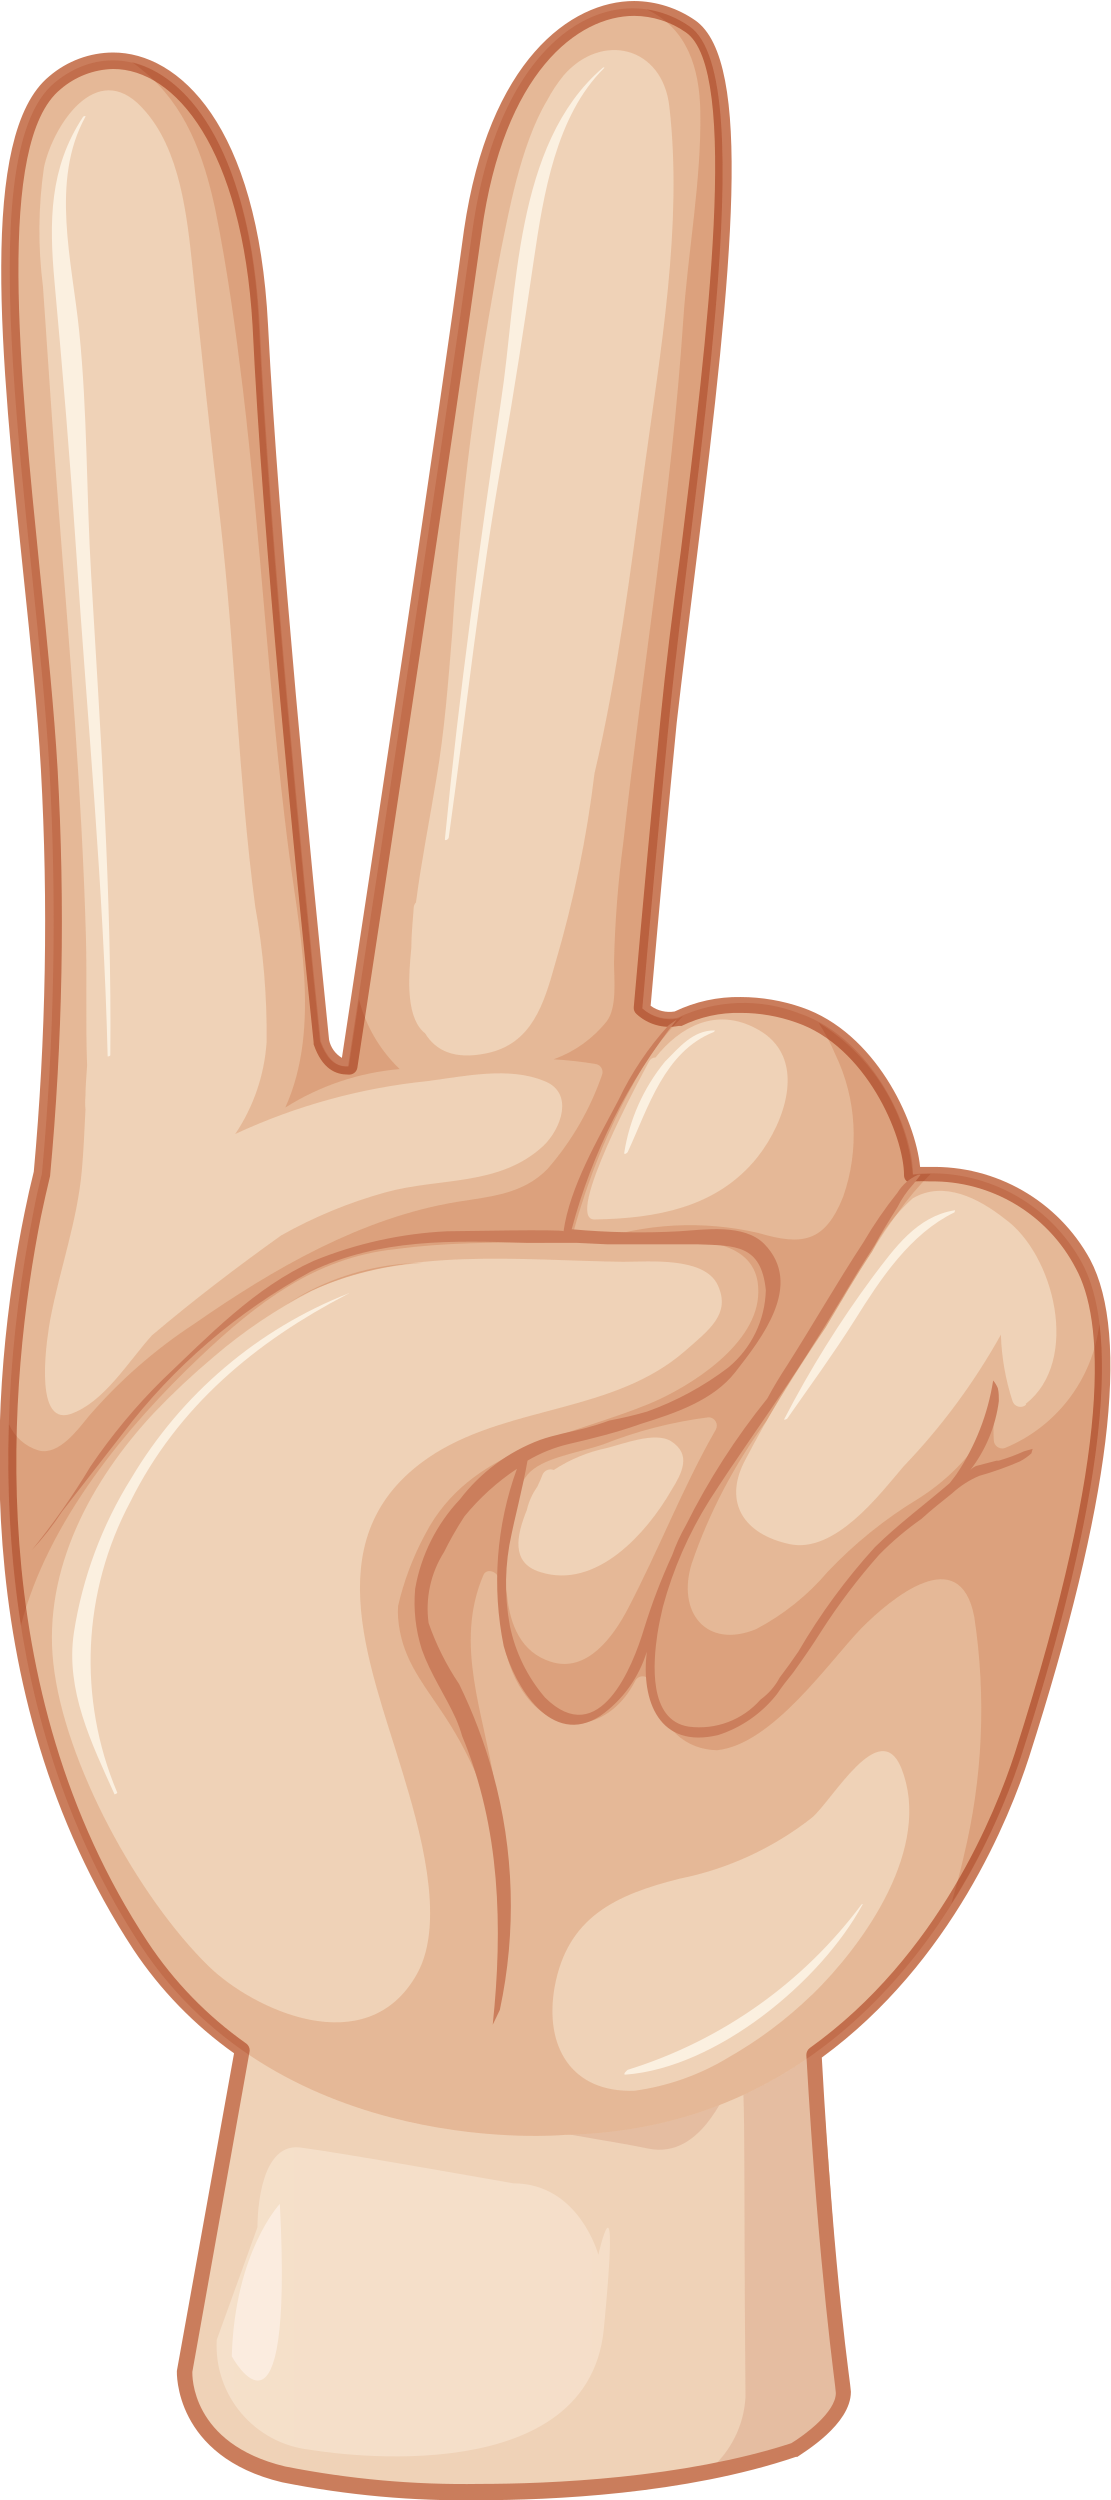
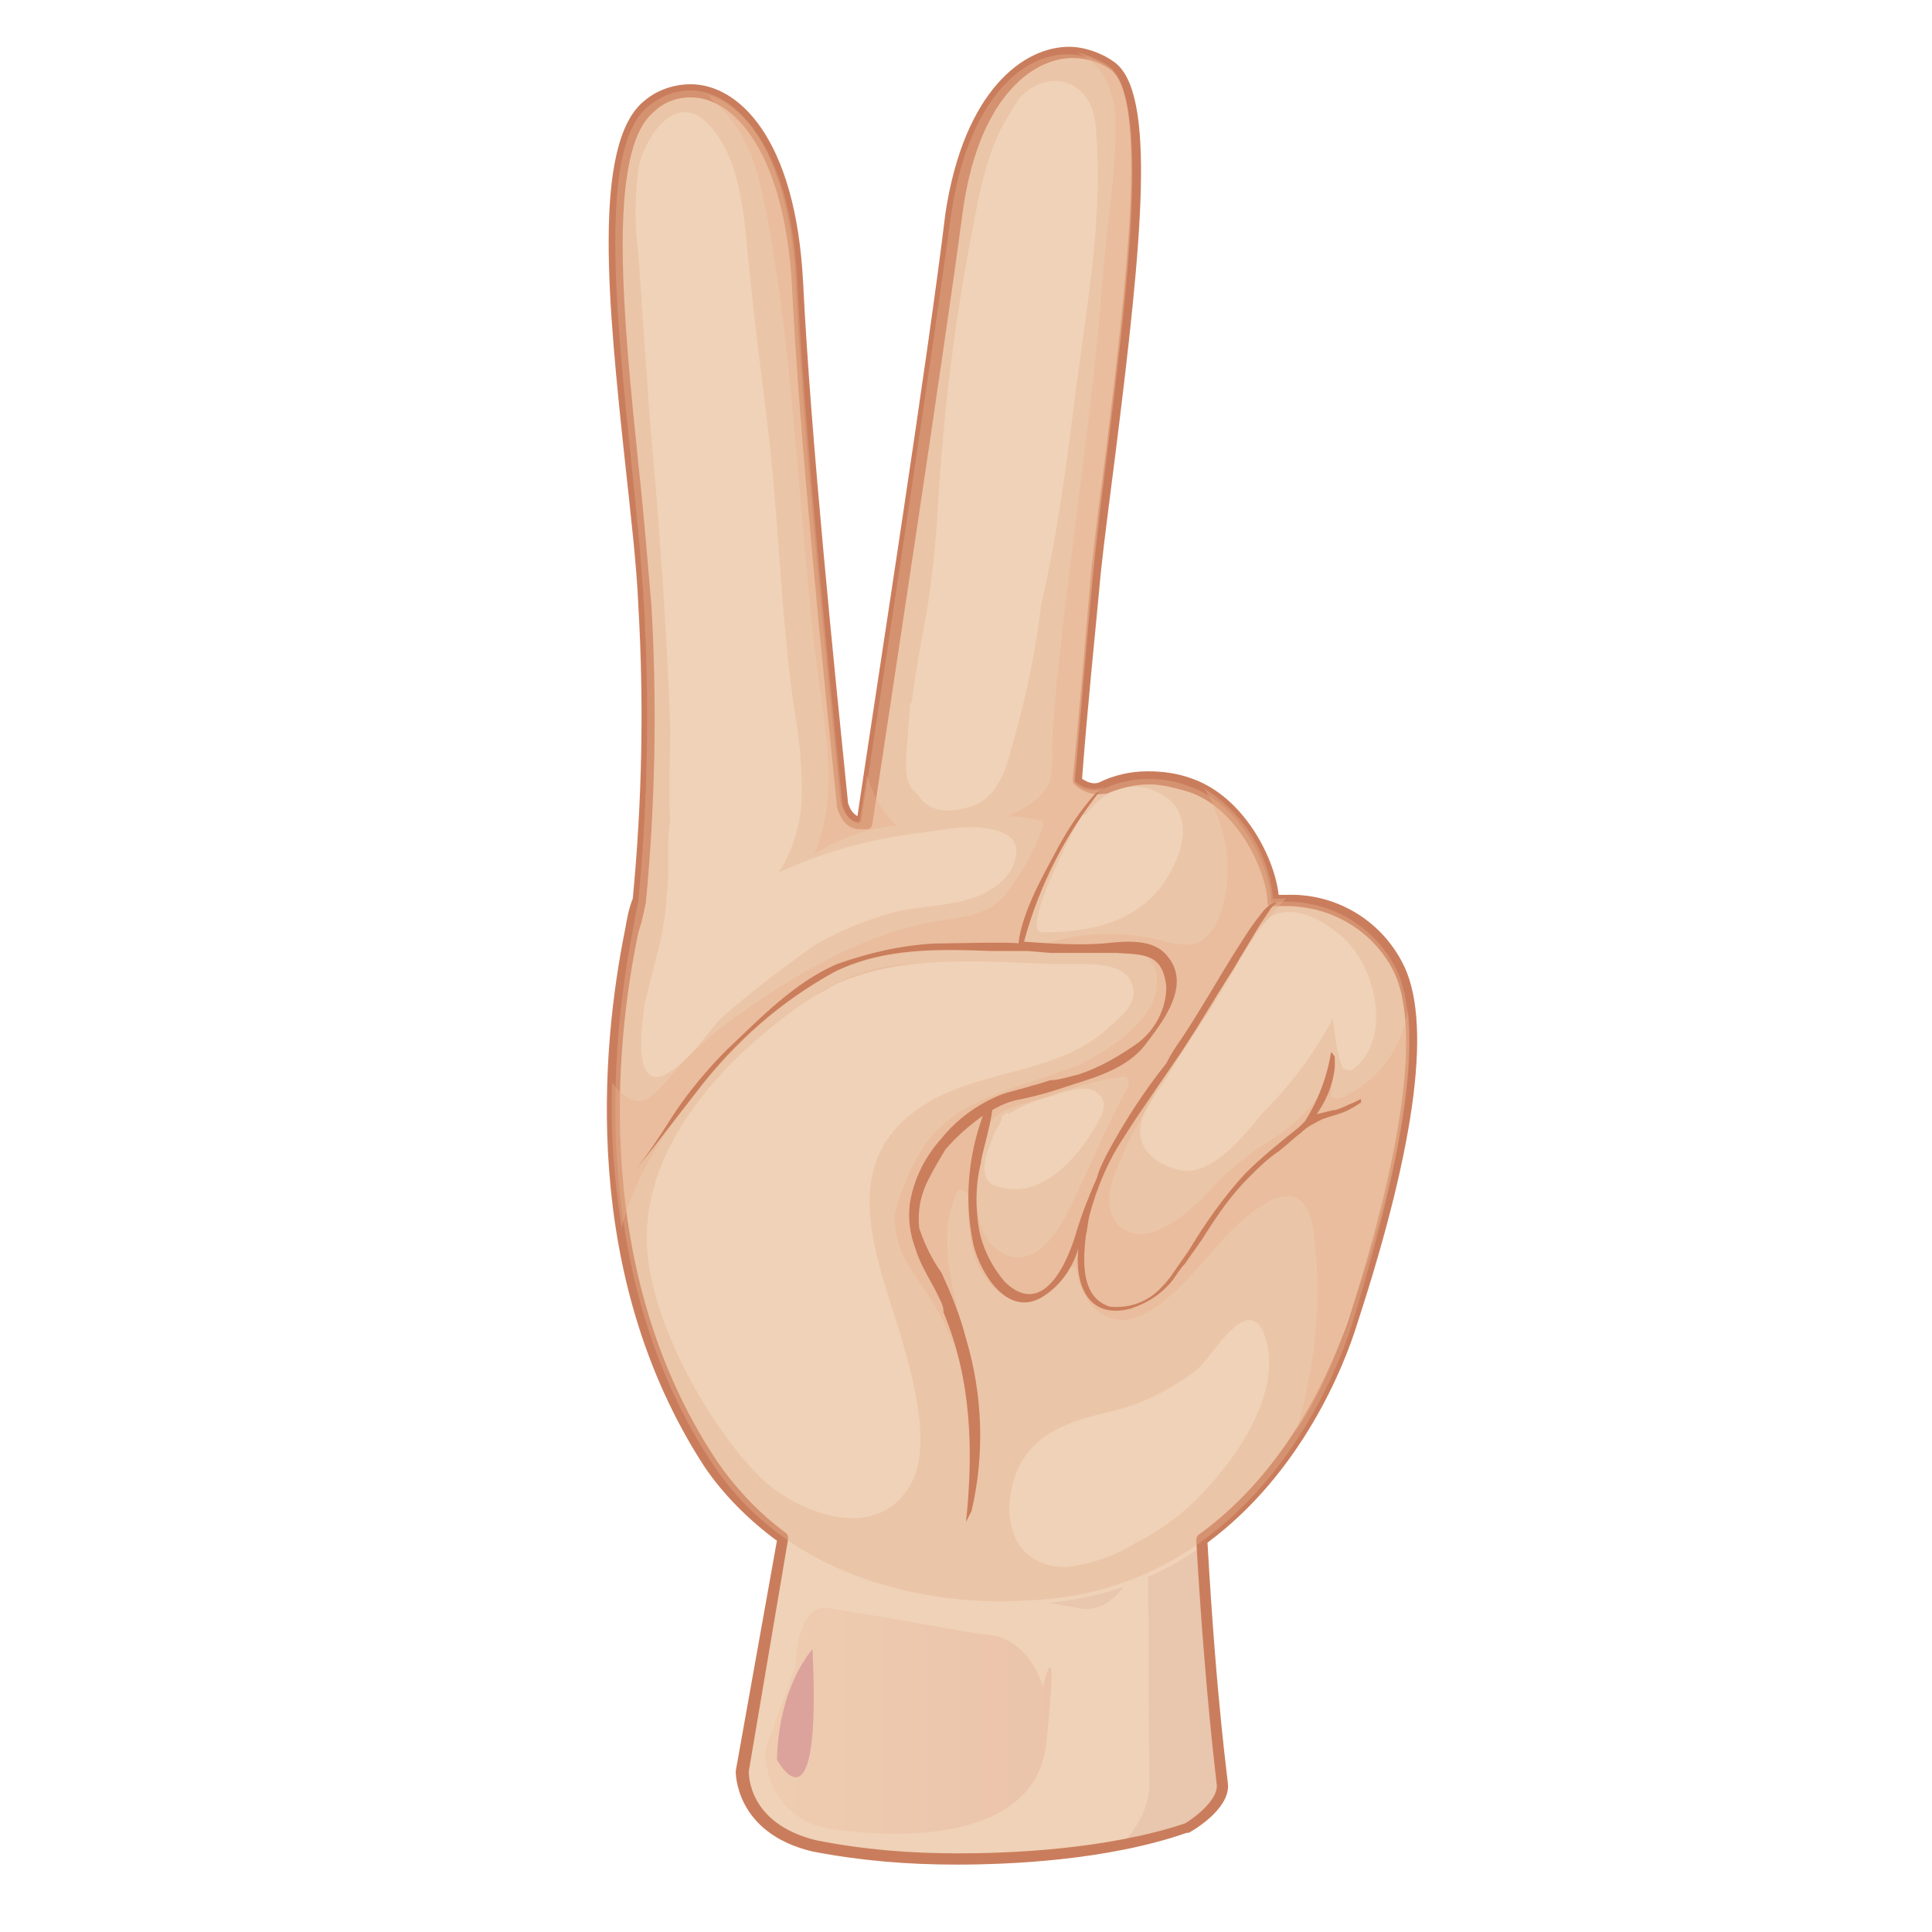
- <svg xmlns="http://www.w3.org/2000/svg" viewBox="0 0 54.56 122.84">
-   <defs>
-     <style>.cls-1{isolation:isolate;}.cls-2{fill:#e3c5af;}.cls-10,.cls-3{fill:#efd2b7;}.cls-4{fill:#dbab9b;opacity:0.3;}.cls-4,.cls-8{mix-blend-mode:multiply;}.cls-5,.cls-8{opacity:0.4;}.cls-10,.cls-5,.cls-6{mix-blend-mode:screen;}.cls-5{fill:url(#linear-gradient);}.cls-6{fill:#d49195;opacity:0.7;}.cls-7{fill:#ca7d5c;}.cls-8{fill:#e6b18e;}.cls-9{fill:#cb7e5c;}.cls-10{opacity:0.8;}</style>
-     <linearGradient id="linear-gradient" x1="22.08" y1="131.05" x2="41.42" y2="131.05" gradientUnits="userSpaceOnUse">
-       <stop offset="0" stop-color="#efc4a4" />
-       <stop offset="1" stop-color="#e6ad99" />
-     </linearGradient>
-   </defs>
-   <g class="cls-1">
-     <g id="Capa_1" data-name="Capa 1">
-       <path class="cls-2" d="M23.52,115.45l-3,19s-.21,3.85,4.85,5.06,17.21,1.42,25.1-1.21c0,0,2.43-1.42,2.43-2.84,0,0-1.22-20.64-1.82-20.44S23.52,115.45,23.52,115.45Z" transform="translate(-11.44 -17.95)" />
-       <path class="cls-3" d="M23.52,115.45l-3,19s-.21,3.85,4.85,5.06,17.21,1.42,25.1-1.21c0,0,2.43-1.42,2.43-2.84,0,0-1.22-20.64-1.82-20.44S23.52,115.45,23.52,115.45Z" transform="translate(-11.44 -17.95)" />
-       <path class="cls-4" d="M51.05,115c-.43.14-13.79.28-21.74.36a10,10,0,0,0,4.61,5.71c2.92,1.6,6.17,1.79,9.35,2.45,5.57,1.16,4.56-15.13,4.8,12.21a5.05,5.05,0,0,1-1.81,3.61,34.46,34.46,0,0,0,4.18-1.06s2.43-1.42,2.43-2.84C52.87,135.48,51.65,114.84,51.05,115Z" transform="translate(-11.44 -17.95)" />
-       <path class="cls-5" d="M36.66,125.23c3.24,0,4.18,3.51,4.18,3.51s1.08-4.73.27,3.64-14.43,5.94-14.43,5.94a5.14,5.14,0,0,1-4.59-5.4l2-5.53s-.06-4.19,2.1-3.92C28.22,123.73,36.66,125.23,36.66,125.23Z" transform="translate(-11.44 -17.95)" />
-       <path class="cls-6" d="M25.19,126.24s-2.22,2.36-2.36,7.49C22.83,133.73,25.87,139.33,25.19,126.24Z" transform="translate(-11.44 -17.95)" />
-       <path class="cls-3" d="M45.37,19.24c-3.66-2.51-9.29.2-10.66,10.06C33,41.6,27.82,75.44,27.82,75.44l14.5.5s.87-11,2-22.56S49,21.75,45.37,19.24Z" transform="translate(-11.44 -17.95)" />
-       <path class="cls-3" d="M64.6,80a8.42,8.42,0,0,0-8.3-4.35c0-2.23-2-6.68-5.57-7.9a7.57,7.57,0,0,0-6,.21c-3.5.57-3-6.18-6.88-6.89-2.41-.44-5.59,3.16-7.63,5.91q0,.7-.12,1.41c-.12.93-.61,1.89-1.62,2-.63,0-1-.48-1.29-1.23-.79-7.56-2.49-24.52-3-35.19C23.58,22,17.78,19,14.14,22c-4.46,3.64-.94,22.14-.27,33.73a134.14,134.14,0,0,1-.37,19.89c-.16.62-.31,1.28-.44,2-2.33,11.74-1.69,25.3,5.29,35.92s20.85,9.31,20.85,9.31c14.47-.3,20.61-13,22.43-18.65S67.43,85.19,64.6,80Z" transform="translate(-11.44 -17.95)" />
-       <path class="cls-7" d="M35,140.8h0a45.63,45.63,0,0,1-9.7-.88c-5.33-1.27-5.17-5.43-5.17-5.47l2.81-15.61A19.51,19.51,0,0,1,18,113.75c-8.38-12.76-7-28.17-5.35-36.23.14-.7.29-1.36.45-2a135.06,135.06,0,0,0,.35-19.76c-.16-2.88-.5-6.13-.86-9.58-1.1-10.63-2.23-21.62,1.28-24.49A4.85,4.85,0,0,1,17,20.53c3.2,0,7.11,3.51,7.61,13.4.53,10.33,2.12,26.42,3,35.12a1.35,1.35,0,0,0,.63.88c1.43-9.4,4.75-31.32,6-40.69C35.46,20.91,39.5,18,42.6,18a5.33,5.33,0,0,1,3,.95c2.86,2,1.84,12.13.09,26.28-.37,3-.72,5.79-1,8.24-.41,4.19-.84,8.87-1.28,13.9a1.57,1.57,0,0,0,1.18.28,7.21,7.21,0,0,1,3.25-.71,9.26,9.26,0,0,1,3,.51c3.59,1.23,5.58,5.5,5.81,7.84h.45A8.74,8.74,0,0,1,65,79.83C67,83.59,66,91.82,62,104.3c-.93,2.89-3.78,10.07-10.18,14.75.62,11.16,1.43,16.11,1.43,16.42,0,1.62-2.36,3-2.63,3.2l-.07,0C45.1,140.52,38.44,140.8,35,140.8ZM17,21.34a4.1,4.1,0,0,0-2.59,1c-3.17,2.6-2,13.86-1,23.78.36,3.46.69,6.73.86,9.62a134.23,134.23,0,0,1-.37,20c-.16.67-.31,1.32-.45,2-1.57,7.93-3,23.11,5.24,35.62a18.79,18.79,0,0,0,4.85,5,.42.42,0,0,1,.17.36L20.89,134.5c0,.13-.1,3.52,4.55,4.64A45.27,45.27,0,0,0,35,140c3.43,0,10-.27,15.32-2,.64-.39,2.19-1.52,2.19-2.47,0-.3-.82-5.65-1.45-16.6a.43.43,0,0,1,.17-.35c6.34-4.54,9.15-11.63,10.07-14.47,4.9-15.28,4.34-21.39,3-23.84A7.93,7.93,0,0,0,57.13,76a6.24,6.24,0,0,0-.77,0A.41.41,0,0,1,56,76a.39.39,0,0,1-.14-.3c0-1.94-1.87-6.34-5.3-7.51a8.15,8.15,0,0,0-2.72-.47,6.26,6.26,0,0,0-2.91.64l-.14,0a2.38,2.38,0,0,1-2.07-.58.4.4,0,0,1-.14-.34c.45-5.12.89-9.88,1.31-14.13.24-2.45.59-5.28,1-8.26,1.3-10.55,2.92-23.67.25-25.51a4.48,4.48,0,0,0-2.54-.81c-2.78,0-6.41,2.78-7.49,10.59C33.79,38.85,30.4,61.23,29,70.41a.4.4,0,0,1-.36.34l-.11,0h0c-.58,0-1.26-.26-1.68-1.49a.29.29,0,0,1,0-.09c-.91-8.71-2.51-24.85-3-35.22C23.34,25.24,20.05,21.34,17,21.34Z" transform="translate(-11.44 -17.95)" />
-       <path class="cls-8" d="M64.6,80a8.42,8.42,0,0,0-8.3-4.35c0-2.23-2-6.68-5.57-7.9a7.57,7.57,0,0,0-6,.21A2,2,0,0,1,43,67.5c.35-4,.8-9,1.31-14.12,1.14-11.54,4.69-31.63,1-34.14s-9.29.2-10.66,10.06c-1.3,9.34-4.6,31.13-6.11,41.05l-.09,0c-.63,0-1-.48-1.29-1.23-.79-7.56-2.49-24.52-3-35.19C23.58,22,17.78,19,14.14,22c-4.46,3.64-.94,22.14-.27,33.73a134.14,134.14,0,0,1-.37,19.89c-.16.62-.31,1.28-.44,2-2.33,11.74-1.69,25.3,5.29,35.92s20.85,9.31,20.85,9.31c14.47-.3,20.61-13,22.43-18.65S67.43,85.19,64.6,80ZM43.33,70.11a.35.35,0,0,1,.32-.2c1.2-1.52,3-2.5,5-1.39,2.48,1.34,1.43,4.49,0,6.3-2,2.49-5,3-8,3.05C39.11,77.88,43,70.73,43.33,70.11ZM31.65,64.54c0-.7.08-1.37.12-2a.41.41,0,0,1,.11-.25c.26-2,.66-4,1-6.06.41-2.39.58-4.76.78-7.17a145.09,145.09,0,0,1,2.42-18.94c.3-1.39.9-5,2.24-7.23a7.4,7.4,0,0,1,.82-1.24C41,19.51,44,20.21,44.33,23.2,45,29,43.88,35.28,43.09,41.07c-.68,5-1.29,10-2.44,14.89a56.87,56.87,0,0,1-1.92,9.3c-.56,2-1.14,4-3.41,4.45-1.56.32-2.48-.14-3-1a.48.48,0,0,1-.11-.09C31.35,67.77,31.53,65.76,31.65,64.54ZM13.91,82.78c.46-2.44,1.33-4.83,1.55-7.31.09-1,.13-2,.18-3a3.63,3.63,0,0,1,0-.67c0-.5.05-1,.08-1.49-.08-2.12,0-4.28-.06-6.41-.2-7-.79-13.87-1.33-20.82-.29-3.69-.52-7.38-.78-11.07a21.47,21.47,0,0,1,.05-5.83c.42-2,2.56-5.38,4.82-2.94,1.9,2,2.22,5.4,2.5,8.06.43,4.07.86,8.12,1.34,12.19.73,6.32.89,12.7,1.72,19a35.07,35.07,0,0,1,.56,6.67A9.22,9.22,0,0,1,23,73.67a29.52,29.52,0,0,1,9.46-2.6c1.82-.24,4-.72,5.73,0,1.48.58.82,2.36-.06,3.19-2.16,2-5.1,1.54-7.76,2.28a23,23,0,0,0-5.11,2.11c-2.18,1.56-4.31,3.18-6.36,4.92-1.18,1.31-2.36,3.3-4,3.86C13,88.06,13.8,83.38,13.91,82.78ZM31.21,105c.79,2.62,2.19,7.31.72,9.94-2.46,4.4-8.06,1.75-10.24-.38-3.44-3.36-7.1-10-7.63-14.89-.51-4.62,1.87-9,4.94-12.29a36.49,36.49,0,0,1,2.94-2.76,24.62,24.62,0,0,1,4.8-3.23c4.5-2.2,10.39-1.5,15.32-1.44,1.26,0,4-.26,4.65,1.15s-.42,2.19-1.62,3.24c-3.45,3-8.44,2.66-12.24,5C26.78,93.15,29.58,99.6,31.21,105Zm6.12-12.87A3.29,3.29,0,0,1,37.84,91c.1-.21.19-.4.25-.57a.43.43,0,0,1,.56-.25,7.52,7.52,0,0,1,2.61-1.08c.77-.19,2.39-.83,3.16-.33,1,.65.55,1.54,0,2.42-1.19,2.07-3.68,4.9-6.45,4C36.53,94.74,36.82,93.39,37.33,92.14Zm14,23.84a20.4,20.4,0,0,1-4.14,3.1,12,12,0,0,1-4.57,1.61c-3.1.11-4.44-2.17-3.93-5.08.62-3.45,3-4.55,6.15-5.34a15.43,15.43,0,0,0,6.5-3c1-.85,3.32-5,4.38-2.45C57.29,108.71,53.9,113.48,51.31,116Zm10.53-29a.41.41,0,0,1-.67-.18,11.69,11.69,0,0,1-.57-3.26A31.48,31.48,0,0,1,55.84,90c-1.2,1.41-3.38,4.3-5.61,3.82S47,91.8,48,89.8a59.41,59.41,0,0,1,4-6.61c.75-1.26,1.48-2.52,2.29-3.74a8.58,8.58,0,0,1,2-2.62c1.52-.89,3.24,0,4.51,1C63.24,79.57,64.55,84.82,61.84,86.93Z" transform="translate(-11.44 -17.95)" />
-       <path class="cls-8" d="M25.56,82c.39-.22.78-.44,1.18-.63A16,16,0,0,1,32.27,80a12.54,12.54,0,0,0-5.55,1.34C26.33,81.53,25.94,81.78,25.56,82Z" transform="translate(-11.44 -17.95)" />
-       <path class="cls-8" d="M18.44,21.4c2.13,1.71,3,4.19,3.57,6.8.59,2.92,1,5.87,1.36,8.84.88,7.41,1.27,14.88,2.2,22.28.52,4.19,1.69,9.05-.11,13.05a12.53,12.53,0,0,1,5.62-1.89,7.2,7.2,0,0,1-2-3.42c-.18,1.2-.35,2.3-.5,3.29l-.09,0c-.63,0-1-.48-1.29-1.23-.79-7.56-2.49-24.52-3-35.19C23.77,25.7,20.87,21.73,17.92,21A5.41,5.41,0,0,1,18.44,21.4Z" transform="translate(-11.44 -17.95)" />
-       <path class="cls-8" d="M42.59,71.15A13.1,13.1,0,0,1,45,67.88l-.22.11A2,2,0,0,1,43,67.5c.35-4,.8-9,1.31-14.12,1.14-11.54,4.69-31.63,1-34.14a4.93,4.93,0,0,0-2.1-.83c2,.93,2.6,2.89,2.64,5,.06,3.44-.61,6.88-.84,10.3-.57,8.58-2,17.07-2.94,25.61a53.61,53.61,0,0,0-.46,5.93c0,.78.16,2.16-.34,2.86A5.86,5.86,0,0,1,38.64,70a19.2,19.2,0,0,1,2.11.24.4.4,0,0,1,.28.5,14,14,0,0,1-2.69,4.65c-1.2,1.23-2.78,1.35-4.41,1.61-4.72.77-9.07,3.3-12.95,6a24.76,24.76,0,0,0-5.19,4.55c-.5.61-1.46,1.94-2.45,1.67a2.3,2.3,0,0,1-1.46-1.29,53.64,53.64,0,0,0,.59,9.88c1.32-5.11,5.2-9.78,8.79-13.18,2.8-2.65,5.65-4.88,9.59-5.3C33.28,79,35.72,79,38.17,79c.47-.22,1-.42,1.47-.6A32.69,32.69,0,0,1,42.59,71.15Z" transform="translate(-11.44 -17.95)" />
-       <path class="cls-8" d="M65.46,83a7.58,7.58,0,0,1-4.67,6.11.42.42,0,0,1-.52-.39,10.65,10.65,0,0,1,0-1.13,10.48,10.48,0,0,1-3.71,4,21.39,21.39,0,0,0-4.44,3.58A11.88,11.88,0,0,1,48.59,98c-2.44,1-3.91-.83-3.16-3.23a26,26,0,0,1,3.67-7C50,86.23,51,84.7,52,83.19c.75-1.26,1.48-2.52,2.29-3.74a21,21,0,0,1,1.27-1.91,14.14,14.14,0,0,1,1.61-1.91,6.68,6.68,0,0,0-.88.05,9.83,9.83,0,0,0-4.63-7.48,10.22,10.22,0,0,1,.82,1.55,9.14,9.14,0,0,1,.39,7c-.89,2.24-2,2.42-4.14,1.79A14.82,14.82,0,0,0,40.4,79c.87,0,1.73,0,2.58-.08,2-.1,5.76-.36,5.72,2.5,0,2.57-3.36,4.68-5.37,5.51-4,1.65-8.8,2.16-11,6.41A14.15,14.15,0,0,0,31,96.86a3.74,3.74,0,0,0,0,.58c.15,1.88,1.06,3,2.08,4.52A18.88,18.88,0,0,1,36,108.79c.07.34.12.68.18,1a41.38,41.38,0,0,0-.44-4.21c-.52-3.43-2-6.84-.55-10.23.16-.39.75-.16.75.21,0,1.79.15,4,1.19,5.5,1.6,2.4,4.31,1.91,5.54-.55a.41.41,0,0,1,.74.1c.5,2.38,1.77,3.3,3.26,3.34,2.72-.28,5.49-4.33,7.1-6,1.46-1.47,4.83-4.27,5.54-.56a30.43,30.43,0,0,1-.53,11.83c-.17.76-.38,1.52-.6,2.28a32.78,32.78,0,0,0,3.47-7.38C63.17,99.4,66.23,89.19,65.46,83ZM42.29,97c-.7,1.34-2,3.18-3.79,2.6-1.44-.46-2-1.77-2.15-3.29a6.92,6.92,0,0,1,0-2.36c.17-1.06.3-2.68,1-3.53s2.51-1.08,3.71-1.49a21.28,21.28,0,0,1,5.2-1.34.41.41,0,0,1,.35.61C45,91,43.82,94.08,42.29,97Z" transform="translate(-11.44 -17.95)" />
-       <path class="cls-9" d="M61.76,89.26a9.24,9.24,0,0,1-1.24.46s-.07,0-.11,0l0,0-1,.26a.82.82,0,0,0-.3.21l0,0a7,7,0,0,0,1.41-3.4c0-.21,0-.42-.05-.63a1.48,1.48,0,0,0-.23-.38,11.43,11.43,0,0,1-1.81,4.62l-.32.42c-1.22,1.05-2.51,2-3.68,3.15a30.2,30.2,0,0,0-3.76,5.13c-.28.41-.59.85-.92,1.28a3.16,3.16,0,0,1-.94,1.08,4,4,0,0,1-3.53,1.33c-2-.31-1.74-3.19-1.54-4.54.07-.46.17-.9.27-1.34a19.24,19.24,0,0,1,2.29-5.24c1.28-2,2.62-3.86,3.91-5.8s2.29-3.62,3.4-5.46c.25-.41.53-.84.81-1.28.35-.63.72-1.24,1.11-1.85a5,5,0,0,1,.8-1.16l.34-.44a.15.15,0,0,0-.13,0,2.2,2.2,0,0,0-1,.87A20.63,20.63,0,0,0,53.86,79s0,0,0,0C52.55,81,51.41,83,50.14,85c-.36.55-.7,1.11-1,1.67a34.32,34.32,0,0,0-4,6.23s0,0,0,0h0a9.14,9.14,0,0,0-.67,1.46A29.35,29.35,0,0,0,43.08,98c-.54,1.8-2.19,6-4.86,3.36a7.84,7.84,0,0,1-1.73-3.54,11.24,11.24,0,0,1,.09-4.51c.06-.36.57-2.36.78-3.59a7.25,7.25,0,0,1,2-.81c1.21-.28,2.41-.58,3.58-1,1.64-.51,3.54-1.14,4.63-2.54,1.29-1.66,3.38-4.29,1.42-6.3-1-1-2.91-.7-4.17-.62a36,36,0,0,1-5.29-.1h0a28.46,28.46,0,0,1,5.17-10.31l-.4.28A15,15,0,0,0,41.83,72c-1,1.91-2.39,4.26-2.7,6.45,0-.11-5.23,0-5.72,0a19.85,19.85,0,0,0-6.55,1.45c-2.88,1.29-5.19,3.71-7.44,5.85A28.25,28.25,0,0,0,15.89,90,35.55,35.55,0,0,1,13,94.12s0,0,0,0a13.87,13.87,0,0,0,1.49-1.9l3-3.86a29,29,0,0,1,9.22-7.93c3.36-1.63,7-1.53,10.64-1.41.81,0,1.63,0,2.44,0l1.46.07c.75,0,1.49,0,2.23,0,0,0,0,0,0,0,.74,0,1.48,0,2.21,0,1.88.07,3.15,0,3.38,2.25a5.1,5.1,0,0,1-1.84,3.8,14.84,14.84,0,0,1-4,2.17c-.61.18-1.23.32-1.85.44-.4.15-.81.27-1.21.38-.73.19-1.48.32-2.19.57a8.87,8.87,0,0,0-3.94,2.92,8.54,8.54,0,0,0-2.2,4.39,7.58,7.58,0,0,0,.33,3c.43,1.21,1.15,2.24,1.67,3.39a6.8,6.8,0,0,1,.31.86c1.88,4.5,2,9.41,1.5,14.18.12-.24.24-.49.35-.73a24.48,24.48,0,0,0-.34-11.63A25.53,25.53,0,0,0,34,100.7a13.09,13.09,0,0,1-1.5-3,5.19,5.19,0,0,1,.76-3.49c.24-.49.58-1.11,1-1.75a11.69,11.69,0,0,1,2.58-2.34,16.08,16.08,0,0,0-.65,8.71c.54,2,2.36,5,4.75,3.43a6,6,0,0,0,2.28-3.15c-.29,2.41.61,4.8,3.52,4.09a6,6,0,0,0,2.87-2c.25-.37.52-.72.8-1.06.51-.71,1-1.42,1.36-2a30.44,30.44,0,0,1,2.88-3.81,15,15,0,0,1,2.07-1.75c.48-.44,1-.85,1.5-1.25a4.67,4.67,0,0,1,1.33-.86,15.72,15.72,0,0,0,2-.71,2.64,2.64,0,0,0,.57-.4l.06-.22Z" transform="translate(-11.44 -17.95)" />
-       <path class="cls-10" d="M15.92,46.22c-.24-4-.18-8-.59-12-.34-3.4-1.43-7.39.31-10.54,0-.07-.09,0-.11,0-1.67,2.52-1.68,5.16-1.41,8.14.4,4.39.77,8.77,1.06,13.17.55,8.3,1.35,16.55,1.55,24.87,0,0,.13,0,.13-.07C16.94,62,16.38,54.07,15.92,46.22Z" transform="translate(-11.44 -17.95)" />
-       <path class="cls-10" d="M41.06,21.28c-4.38,3.75-4.2,11.16-5,16.36C35,44.81,34,52,33.3,59.19c0,.1.18,0,.19-.09.87-6.26,1.54-12.57,2.66-18.8.57-3.19,1.05-6.38,1.52-9.58s1.09-7.08,3.44-9.41C41.17,21.26,41.11,21.24,41.06,21.28Z" transform="translate(-11.44 -17.95)" />
-       <path class="cls-10" d="M28.57,81.5A21.6,21.6,0,0,0,17.9,90.57a20.12,20.12,0,0,0-2.83,7.61c-.42,2.83.88,5.45,2,7.94,0,0,.15-.05.13-.09a16.64,16.64,0,0,1,.65-14.3c2.32-4.67,6.16-7.86,10.68-10.2C28.58,81.52,28.6,81.48,28.57,81.5Z" transform="translate(-11.44 -17.95)" />
-       <path class="cls-10" d="M46.54,68.58c-1.06,0-1.72.83-2.43,1.54a9.37,9.37,0,0,0-2,4.49c0,.09.16,0,.18-.07,1-2.15,1.79-4.92,4.22-5.88C46.52,68.66,46.6,68.58,46.54,68.58Z" transform="translate(-11.44 -17.95)" />
-       <path class="cls-10" d="M58.34,77.42c-1.85.3-2.94,1.85-4,3.25a51.49,51.49,0,0,0-4.36,7c-.05.09.11,0,.13,0,1.14-1.63,2.29-3.21,3.35-4.89,1.25-2,2.71-4.21,4.88-5.26C58.33,77.49,58.41,77.41,58.34,77.42Z" transform="translate(-11.44 -17.95)" />
-       <path class="cls-10" d="M53.77,111.53a22.71,22.71,0,0,1-11.45,8.11c-.06,0-.31.26-.15.25,4.47-.33,9.59-4.55,11.66-8.37C53.86,111.48,53.78,111.52,53.77,111.53Z" transform="translate(-11.44 -17.95)" />
+ <svg xmlns="http://www.w3.org/2000/svg" version="1.1" id="Capa_1" x="0px" y="0px" viewBox="0 0 103.2 103.2" style="enable-background:new 0 0 103.2 103.2;" xml:space="preserve">
+   <style type="text/css">
+ 	.st0{fill:#E3C5AF;}
+ 	.st1{fill:#EFD2B7;}
+ 	.st2{opacity:0.3;fill:#DBAB9B;enable-background:new    ;}
+ 	.st3{opacity:0.4;fill:url(#SVGID_1_);enable-background:new    ;}
+ 	.st4{opacity:0.7;fill:#D49195;enable-background:new    ;}
+ 	.st5{fill:#CA7D5C;}
+ 	.st6{opacity:0.4;fill:#E6B18E;enable-background:new    ;}
+ 	.st7{fill:#CB7E5C;}
+ 	.st8{opacity:0.8;fill:#EFD2B7;enable-background:new    ;}
+ </style>
+   <g>
+     <g>
+       <path class="st0" d="M42,79.6l-2.4,15c0,0-0.2,3,3.8,4c4,1,13.6,1.1,19.8-1c0,0,1.9-1.1,1.9-2.2c0,0-1-16.3-1.4-16.2    S42,79.6,42,79.6z" />
+       <path class="st1" d="M42,79.6l-2.4,15c0,0-0.2,3,3.8,4c4,1,13.6,1.1,19.8-1c0,0,1.9-1.1,1.9-2.2c0,0-1-16.3-1.4-16.2    S42,79.6,42,79.6z" />
+       <path class="st2" d="M63.8,79.2c-0.3,0.1-10.9,0.2-17.2,0.3c0.6,1.9,1.9,3.5,3.6,4.5c2.3,1.3,4.9,1.4,7.4,1.9    c4.4,0.9,3.6-12,3.8,9.6c-0.1,1.1-0.6,2.1-1.4,2.9c1.1-0.2,2.2-0.5,3.3-0.8c0,0,1.9-1.1,1.9-2.2C65.2,95.4,64.3,79.1,63.8,79.2z" />
+       <linearGradient id="SVGID_1_" gradientUnits="userSpaceOnUse" x1="52.337" y1="-28.192" x2="67.612" y2="-28.192" gradientTransform="matrix(1 0 0 -1 -11.44 63.7114)">
+         <stop offset="0" style="stop-color:#EFC4A4" />
+         <stop offset="1" style="stop-color:#E6AD99" />
+       </linearGradient>
+       <path class="st3" d="M52.4,87.3c2.6,0,3.3,2.8,3.3,2.8s0.9-3.7,0.2,2.9c-0.6,6.6-11.4,4.7-11.4,4.7c-2.2-0.2-3.7-2.1-3.6-4.3    l1.6-4.4c0,0,0-3.3,1.7-3.1C45.7,86.1,52.4,87.3,52.4,87.3z" />
+       <path class="st4" d="M43.4,88.1c0,0-1.8,1.9-1.9,5.9C41.5,94,43.9,98.4,43.4,88.1z" />
+       <path class="st1" d="M59.3,3.5c-2.9-2-7.3,0.2-8.4,7.9C49.5,21.2,45.4,48,45.4,48l11.5,0.4c0,0,0.7-8.7,1.6-17.8    C59.4,21.4,62.2,5.5,59.3,3.5z" />
+       <path class="st1" d="M74.5,51.6c-1.3-2.4-3.9-3.7-6.6-3.4c0-1.8-1.6-5.3-4.4-6.2c-1.5-0.6-3.3-0.5-4.7,0.2    c-2.8,0.5-2.4-4.9-5.4-5.4c-1.9-0.3-4.4,2.5-6,4.7c0,0.4,0,0.7-0.1,1.1c-0.1,0.7-0.5,1.5-1.3,1.6c-0.5,0-0.8-0.4-1-1    c-0.6-6-2-19.4-2.4-27.8c-0.5-9.5-5.1-11.8-7.9-9.5c-3.5,2.9-0.7,17.5-0.2,26.7c0.3,5.2,0.2,10.5-0.3,15.7c-0.1,0.5-0.2,1-0.3,1.6    c-1.8,9.3-1.3,20,4.2,28.4s16.5,7.4,16.5,7.4c11.4-0.2,16.3-10.3,17.7-14.7C73.6,66.2,76.7,55.7,74.5,51.6z" />
+       <path class="st5" d="M51.1,99.6L51.1,99.6c-2.6,0-5.1-0.2-7.7-0.7c-4.2-1-4.1-4.3-4.1-4.3l2.2-12.3c-1.5-1.1-2.9-2.5-3.9-4    C31,68.1,32.1,56,33.4,49.6c0.1-0.6,0.2-1.1,0.4-1.6c0.5-5.2,0.6-10.4,0.3-15.6c-0.1-2.3-0.4-4.8-0.7-7.6    c-0.9-8.4-1.8-17.1,1-19.4c0.7-0.6,1.6-0.9,2.5-0.9c2.5,0,5.6,2.8,6,10.6c0.4,8.2,1.7,20.9,2.4,27.8c0.1,0.3,0.2,0.5,0.5,0.7    c1.1-7.4,3.8-24.7,4.7-32.2c1-6.6,4.2-8.9,6.6-8.9c0.8,0,1.7,0.3,2.4,0.8c2.3,1.6,1.5,9.6,0.1,20.8c-0.3,2.4-0.6,4.6-0.8,6.5    c-0.3,3.3-0.7,7-1,11c0.3,0.2,0.6,0.3,0.9,0.2c0.8-0.4,1.7-0.6,2.6-0.6c0.8,0,1.6,0.1,2.4,0.4c2.8,1,4.4,4.3,4.6,6.2h0.4    c2.6-0.1,5,1.3,6.2,3.6c1.6,3,0.8,9.5-2.4,19.3c-0.7,2.3-3,8-8,11.7c0.5,8.8,1.1,12.7,1.1,13c0,1.3-1.9,2.4-2.1,2.5h-0.1    C59.1,99.4,53.8,99.6,51.1,99.6z M36.9,5.2c-0.8,0-1.5,0.3-2,0.8c-2.5,2.1-1.6,11-0.8,18.8c0.3,2.7,0.5,5.3,0.7,7.6    c0.3,5.3,0.2,10.6-0.3,15.8c-0.1,0.5-0.2,1-0.4,1.6C32.8,56,31.7,68,38.2,77.9c1,1.5,2.3,2.9,3.8,4c0.1,0.1,0.1,0.2,0.1,0.3    L40,94.6c0,0.1-0.1,2.8,3.6,3.7c2.5,0.5,5,0.7,7.6,0.7c2.7,0,7.9-0.2,12.1-1.6c0.5-0.3,1.7-1.2,1.7-2c0-0.2-0.6-4.5-1.1-13.1    c0-0.1,0-0.2,0.1-0.3c5-3.6,7.2-9.2,8-11.4c3.9-12.1,3.4-16.9,2.4-18.8c-1.1-2.1-3.3-3.4-5.7-3.4c-0.2,0-0.4,0-0.6,0    c-0.1,0-0.2,0-0.3,0c-0.1-0.1-0.1-0.1-0.1-0.2c0-1.5-1.5-5-4.2-5.9c-0.7-0.2-1.4-0.4-2.1-0.4c-0.8,0-1.6,0.2-2.3,0.5h-0.1    c-0.6,0.1-1.2-0.1-1.6-0.5c-0.1-0.1-0.1-0.2-0.1-0.3c0.4-4,0.7-7.8,1-11.2c0.2-1.9,0.5-4.2,0.8-6.5c1-8.3,2.3-18.7,0.2-20.2    c-0.6-0.4-1.3-0.6-2-0.6c-2.2,0-5.1,2.2-5.9,8.4c-1,7.5-3.7,25.2-4.8,32.5c0,0.1-0.1,0.3-0.3,0.3H46l0,0c-0.5,0-1-0.2-1.3-1.2    c0,0,0,0,0-0.1c-0.7-6.9-2-19.6-2.4-27.8C41.9,8.3,39.3,5.2,36.9,5.2z" />
+       <path class="st6" d="M74.5,51.6c-1.3-2.4-3.9-3.7-6.6-3.4c0-1.8-1.6-5.3-4.4-6.2c-1.5-0.6-3.3-0.5-4.7,0.2c-0.5,0.1-1,0-1.4-0.4    c0.3-3.2,0.6-7.1,1-11.2c0.9-9.1,3.7-25,0.8-27s-7.3,0.2-8.4,7.9c-1,7.4-3.6,24.6-4.8,32.4h-0.1c-0.5,0-0.8-0.4-1-1    c-0.6-6-2-19.4-2.4-27.8c-0.5-9.4-5-11.8-7.9-9.4c-3.5,2.9-0.7,17.5-0.2,26.7c0.3,5.2,0.2,10.5-0.3,15.7c-0.1,0.5-0.2,1-0.3,1.6    c-1.8,9.3-1.3,20,4.2,28.4s16.5,7.4,16.5,7.4c11.4-0.2,16.3-10.3,17.7-14.7C73.6,66.2,76.7,55.7,74.5,51.6z M57.7,43.7    c0-0.1,0.1-0.2,0.3-0.2c0.9-1.2,2.4-2,4-1.1c2,1.1,1.1,3.5,0,5c-1.6,2-4,2.4-6.3,2.4C54.4,49.9,57.4,44.2,57.7,43.7z M48.5,39.3    c0-0.6,0.1-1.1,0.1-1.6c0-0.1,0-0.1,0.1-0.2c0.2-1.6,0.5-3.2,0.8-4.8c0.3-1.9,0.5-3.8,0.6-5.7c0.3-5,0.9-10,1.9-15    c0.2-1.1,0.7-4,1.8-5.7c0.2-0.3,0.4-0.7,0.6-1c1.5-1.7,3.8-1.1,4.1,1.2c0.5,4.6-0.4,9.5-1,14.1c-0.5,4-1,7.9-1.9,11.8    c-0.3,2.5-0.8,4.9-1.5,7.3c-0.4,1.6-0.9,3.2-2.7,3.5c-1.2,0.3-2-0.1-2.4-0.8c0,0-0.1,0-0.1-0.1C48.2,41.9,48.4,40.3,48.5,39.3z     M34.4,53.8c0.4-1.9,1.1-3.8,1.2-5.8c0.1-0.8,0.1-1.6,0.1-2.4c0-0.2,0-0.4,0-0.5c0-0.4,0-0.8,0.1-1.2c-0.1-1.7,0-3.4,0-5.1    c-0.2-5.5-0.6-11-1.1-16.5c-0.2-2.9-0.4-5.8-0.6-8.7c-0.2-1.5-0.2-3.1,0-4.6c0.3-1.6,2-4.3,3.8-2.3c1.5,1.6,1.8,4.3,2,6.4    c0.3,3.2,0.7,6.4,1.1,9.6c0.6,5,0.7,10,1.4,15c0.3,1.7,0.5,3.5,0.4,5.3c-0.1,1.3-0.5,2.5-1.2,3.6c2.4-1.1,4.9-1.8,7.5-2.1    c1.4-0.2,3.2-0.6,4.5,0c1.2,0.5,0.6,1.9,0,2.5c-1.7,1.6-4,1.2-6.1,1.8c-1.4,0.4-2.8,1-4,1.7c-1.7,1.2-3.4,2.5-5,3.9    c-0.9,1-1.9,2.6-3.2,3.1C33.7,57.9,34.4,54.2,34.4,53.8z M48.1,71.3c0.6,2.1,1.7,5.8,0.6,7.9c-1.9,3.5-6.4,1.4-8.1-0.3    c-2.7-2.7-5.6-7.9-6-11.8c-0.4-3.7,1.5-7.1,3.9-9.7c0.7-0.8,1.5-1.5,2.3-2.2c1.2-1,2.4-1.9,3.8-2.6c3.6-1.7,8.2-1.2,12.1-1.1    c1,0,3.2-0.2,3.7,0.9c0.5,1.1-0.3,1.7-1.3,2.6c-2.7,2.4-6.7,2.1-9.7,4C44.6,62,46.8,67,48.1,71.3z M52.9,61.1    c0.1-0.3,0.2-0.6,0.4-0.9c0.1-0.2,0.2-0.3,0.2-0.5c0.1-0.2,0.3-0.3,0.4-0.2c0,0,0,0,0,0c0.6-0.4,1.3-0.7,2.1-0.9    c0.6-0.2,1.9-0.7,2.5-0.3c0.8,0.5,0.4,1.2,0,1.9c-0.9,1.6-2.9,3.9-5.1,3.2C52.3,63.2,52.5,62.1,52.9,61.1L52.9,61.1z M64,80    c-1,1-2.1,1.8-3.3,2.4c-1.1,0.7-2.3,1.1-3.6,1.3c-2.4,0.1-3.5-1.7-3.1-4c0.5-2.7,2.4-3.6,4.9-4.2c1.9-0.4,3.6-1.2,5.1-2.4    c0.8-0.7,2.6-4,3.5-1.9C68.7,74.2,66,78,64,80L64,80z M72.3,57.1c-0.1,0.1-0.3,0.1-0.5,0c0,0-0.1-0.1-0.1-0.1    c-0.3-0.8-0.4-1.7-0.5-2.6c-1,1.9-2.3,3.6-3.8,5.1c-0.9,1.1-2.7,3.4-4.4,3s-2.6-1.6-1.8-3.2c0.9-1.8,2-3.6,3.2-5.2    c0.6-1,1.2-2,1.8-3c0.4-0.8,0.9-1.5,1.6-2.1c1.2-0.7,2.6,0,3.6,0.8C73.4,51.2,74.5,55.4,72.3,57.1L72.3,57.1z" />
+       <path class="st6" d="M43.6,53.1c0.3-0.2,0.6-0.3,0.9-0.5c1.4-0.6,2.9-1,4.4-1.1c-1.5,0-3,0.4-4.4,1.1C44.3,52.8,43.9,53,43.6,53.1    z" />
+       <path class="st6" d="M38,5.3c1.7,1.4,2.4,3.3,2.8,5.4c0.5,2.3,0.8,4.6,1.1,7c0.7,5.9,1,11.8,1.7,17.6c0.4,3.3,1.3,7.2-0.1,10.3    c1.3-0.8,2.9-1.4,4.4-1.5c-0.8-0.7-1.3-1.7-1.6-2.7c-0.1,0.9-0.3,1.8-0.4,2.6H46c-0.5,0-0.8-0.4-1-1c-0.6-6-2-19.4-2.4-27.8    c-0.3-6.5-2.6-9.6-5-10.2C37.8,5,37.9,5.1,38,5.3z" />
+       <path class="st6" d="M57.1,44.6c0.5-1,1.1-1.8,1.9-2.6l-0.2,0.1c-0.5,0.1-1,0-1.4-0.4c0.3-3.2,0.6-7.1,1-11.2    c0.9-9.1,3.7-25,0.8-27c-0.5-0.3-1.1-0.6-1.7-0.7c1.6,0.7,2.1,2.3,2.1,4c0,2.7-0.5,5.4-0.7,8.1c-0.5,6.8-1.6,13.5-2.3,20.2    c-0.2,1.6-0.3,3.1-0.4,4.7c0,0.6,0.1,1.7-0.3,2.3c-0.5,0.7-1.3,1.2-2.1,1.5c0.6,0,1.1,0.1,1.7,0.2c0.2,0,0.3,0.2,0.2,0.4    c0,0,0,0,0,0c-0.5,1.4-1.2,2.6-2.1,3.7c-0.9,1-2.2,1.1-3.5,1.3c-3.7,0.6-7.2,2.6-10.2,4.7c-1.5,1-2.9,2.2-4.1,3.6    c-0.4,0.5-1.2,1.5-1.9,1.3c-0.5-0.2-0.9-0.5-1.2-1c-0.1,2.6,0.1,5.2,0.5,7.8c1-4,4.1-7.7,6.9-10.4c2.2-2.1,4.5-3.9,7.6-4.2    c1.9-0.3,3.8-0.3,5.8-0.3c0.4-0.2,0.8-0.3,1.2-0.5C55.3,48.3,56.1,46.4,57.1,44.6z" />
+       <path class="st6" d="M75.2,53.9c-0.3,2.2-1.7,4-3.7,4.8c-0.2,0-0.4-0.1-0.4-0.2c0,0,0,0,0-0.1c0-0.3,0-0.6,0-0.9    c-0.7,1.3-1.7,2.4-2.9,3.2c-1.3,0.8-2.5,1.7-3.5,2.8c-0.8,0.9-1.7,1.7-2.8,2.2c-1.9,0.8-3.1-0.7-2.5-2.6c0.7-2,1.7-3.8,2.9-5.5    c0.7-1.2,1.5-2.4,2.3-3.6c0.6-1,1.2-2,1.8-3c0.3-0.5,0.6-1,1-1.5c0.4-0.5,0.8-1,1.3-1.5c-0.2,0-0.5,0-0.7,0    c-0.2-2.4-1.6-4.6-3.7-5.9c0.3,0.4,0.5,0.8,0.6,1.2c0.8,1.7,0.9,3.7,0.3,5.5c-0.7,1.8-1.6,1.9-3.3,1.4c-2.2-0.5-4.5-0.4-6.6,0.4    c0.7,0,1.4,0,2-0.1c1.6-0.1,4.6-0.3,4.5,2c0,2-2.7,3.7-4.2,4.4c-3.2,1.3-7,1.7-8.7,5.1c-0.5,0.9-0.8,1.8-1.1,2.8    c0,0.2,0,0.3,0,0.5c0.1,1.5,0.8,2.4,1.6,3.6c1.1,1.6,1.9,3.5,2.3,5.4c0.1,0.3,0.1,0.5,0.1,0.8c-0.1-1.1-0.2-2.2-0.3-3.3    c-0.4-2.7-1.6-5.4-0.4-8.1c0.1-0.3,0.6-0.1,0.6,0.2c0,1.4,0.1,3.2,0.9,4.3c1.3,1.9,3.4,1.5,4.4-0.4c0.1-0.2,0.3-0.2,0.4-0.1    c0.1,0,0.1,0.1,0.1,0.2c0.4,1.9,1.4,2.6,2.6,2.6c2.1-0.2,4.3-3.4,5.6-4.7c1.2-1.2,3.8-3.4,4.4-0.4c0.5,3.1,0.3,6.3-0.4,9.3    c-0.1,0.6-0.3,1.2-0.5,1.8c1.2-1.8,2.1-3.8,2.7-5.8C73.4,66.9,75.8,58.8,75.2,53.9z M56.9,65c-0.6,1.1-1.6,2.5-3,2.1    c-1.1-0.4-1.6-1.4-1.7-2.6c-0.1-0.6-0.1-1.2,0-1.9c0.1-0.8,0.2-2.1,0.8-2.8c0.6-0.7,2-0.9,2.9-1.2c1.3-0.5,2.7-0.9,4.1-1.1    c0.2,0,0.3,0.2,0.3,0.3c0,0.1,0,0.1,0,0.2C59,60.3,58.1,62.7,56.9,65z" />
+       <path class="st7" d="M72.3,58.9c-0.3,0.1-0.6,0.3-1,0.4c0,0-0.1,0-0.1,0l0,0l-0.8,0.2c-0.1,0-0.2,0.1-0.2,0.2l0,0    c0.6-0.8,1-1.7,1.1-2.7c0-0.2,0-0.3,0-0.5c0-0.1-0.1-0.2-0.2-0.3c-0.2,1.3-0.7,2.6-1.4,3.7l-0.3,0.3c-1,0.8-2,1.6-2.9,2.5    c-1.1,1.2-2.1,2.6-3,4.1c-0.2,0.3-0.5,0.7-0.7,1c-0.2,0.3-0.4,0.6-0.7,0.9c-0.7,0.8-1.7,1.2-2.8,1.1C57.6,69.3,57.9,67,58,66    c0.1-0.4,0.1-0.7,0.2-1.1c0.4-1.5,1-2.9,1.8-4.1c1-1.6,2.1-3.1,3.1-4.6c1-1.5,1.8-2.9,2.7-4.3c0.2-0.3,0.4-0.7,0.6-1    c0.3-0.5,0.6-1,0.9-1.5c0.2-0.3,0.4-0.6,0.6-0.9l0.3-0.3c0,0-0.1,0-0.1,0c-0.3,0.1-0.6,0.4-0.8,0.7c-0.5,0.6-0.9,1.3-1.3,1.9l0,0    c-1,1.6-1.9,3.2-2.9,4.7c-0.3,0.4-0.6,0.9-0.8,1.3c-1.2,1.5-2.3,3.2-3.2,4.9l0,0l0,0c-0.2,0.4-0.4,0.8-0.5,1.2    c-0.4,0.9-0.8,1.9-1.1,2.9c-0.4,1.4-1.7,4.7-3.8,2.7c-0.7-0.8-1.2-1.8-1.4-2.8c-0.2-1.2-0.2-2.4,0.1-3.6c0-0.3,0.5-1.9,0.6-2.8    c0.5-0.3,1-0.5,1.6-0.6c1-0.2,1.9-0.5,2.8-0.8c1.3-0.4,2.8-0.9,3.7-2c1-1.3,2.7-3.4,1.1-5c-0.8-0.8-2.3-0.6-3.3-0.5    c-1.4,0.1-2.8,0-4.2-0.1l0,0c0.8-3,2.2-5.7,4.1-8.1l-0.3,0.2c-0.8,0.9-1.4,1.8-2,2.9c-0.8,1.5-1.9,3.4-2.1,5.1c0-0.1-4.1,0-4.5,0    c-1.8,0.1-3.5,0.5-5.2,1.1c-2.3,1-4.1,2.9-5.9,4.6c-1,1-2,2.2-2.8,3.4c-0.7,1.1-1.4,2.2-2.3,3.3l0,0c0.4-0.5,0.8-1,1.2-1.5    l2.4-3.1c2-2.6,4.4-4.7,7.3-6.3c2.7-1.3,5.5-1.2,8.4-1.1c0.6,0,1.3,0,1.9,0l1.2,0.1c0.6,0,1.2,0,1.8,0l0,0c0.6,0,1.2,0,1.7,0    c1.5,0.1,2.5,0,2.7,1.8c0,1.2-0.6,2.3-1.5,3c-1,0.7-2,1.3-3.2,1.7c-0.5,0.1-1,0.3-1.5,0.3c-0.3,0.1-0.6,0.2-1,0.3    c-0.6,0.2-1.2,0.3-1.7,0.5c-1.2,0.5-2.3,1.3-3.1,2.3c-0.9,1-1.5,2.2-1.7,3.5c-0.1,0.8,0,1.6,0.3,2.4c0.3,1,0.9,1.8,1.3,2.7    c0.1,0.2,0.2,0.4,0.2,0.7c1.5,3.6,1.6,7.4,1.2,11.2c0.1-0.2,0.2-0.4,0.3-0.6c0.7-3,0.6-6.2-0.3-9.2c-0.3-1.2-0.8-2.4-1.3-3.5    c-0.5-0.7-0.9-1.5-1.2-2.4c-0.1-1,0.1-1.9,0.6-2.8c0.2-0.4,0.5-0.9,0.8-1.4c0.6-0.7,1.3-1.3,2-1.8c-0.8,2.2-1,4.6-0.5,6.9    c0.4,1.6,1.9,4,3.8,2.7c0.9-0.6,1.5-1.5,1.8-2.5c-0.2,1.9,0.5,3.8,2.8,3.2c0.9-0.3,1.7-0.8,2.3-1.6c0.2-0.3,0.4-0.6,0.6-0.8    c0.4-0.6,0.8-1.1,1.1-1.6c0.7-1.1,1.4-2.1,2.3-3c0.5-0.5,1-1,1.6-1.4c0.4-0.3,0.8-0.7,1.2-1c0.3-0.3,0.7-0.5,1.1-0.7    c0.5-0.2,1.1-0.3,1.6-0.6c0.2-0.1,0.3-0.2,0.5-0.3l0-0.2L72.3,58.9z" />
+       <path class="st8" d="M36,24.9c-0.2-3.2-0.1-6.3-0.5-9.5c-0.3-2.7-1.1-5.8,0.2-8.3c0-0.1-0.1,0-0.1,0c-1.3,2-1.3,4.1-1.1,6.4    c0.3,3.5,0.6,6.9,0.8,10.4c0.4,6.6,1.1,13.1,1.2,19.7c0,0,0.1,0,0.1-0.1C36.8,37.3,36.4,31.1,36,24.9z" />
+       <path class="st8" d="M55.9,5.2c-3.5,3-3.3,8.8-4,12.9c-0.8,5.7-1.6,11.3-2.2,17c0,0.1,0.1,0,0.2-0.1c0.7-4.9,1.2-9.9,2.1-14.9    c0.5-2.5,0.8-5,1.2-7.6S54.1,7,55.9,5.2C56,5.1,55.9,5.1,55.9,5.2z" />
+       <path class="st8" d="M46,52.7c-3.5,1.4-6.5,3.9-8.4,7.2c-1.1,1.8-1.9,3.9-2.2,6c-0.3,2.2,0.7,4.3,1.6,6.3c0,0,0.1,0,0.1-0.1    c-1.5-3.7-1.4-7.8,0.5-11.3C39.4,57.1,42.4,54.6,46,52.7C46,52.8,46,52.7,46,52.7z" />
+       <path class="st8" d="M60.2,42.5c-0.8,0-1.4,0.7-1.9,1.2c-0.8,1-1.4,2.2-1.6,3.5c0,0.1,0.1,0,0.1-0.1    C57.7,45.5,58.3,43.4,60.2,42.5C60.2,42.6,60.3,42.5,60.2,42.5z" />
+       <path class="st8" d="M69.5,49.5c-1.5,0.2-2.3,1.5-3.2,2.6c-1.3,1.7-2.4,3.6-3.4,5.5c0,0.1,0.1,0,0.1,0c0.9-1.3,1.8-2.5,2.6-3.9    C66.7,52.2,67.8,50.4,69.5,49.5C69.5,49.6,69.6,49.5,69.5,49.5z" />
+       <path class="st8" d="M65.9,76.5c-2.3,3-5.4,5.3-9,6.4c0,0-0.2,0.2-0.1,0.2C60.3,82.8,64.3,79.5,65.9,76.5    C66,76.4,65.9,76.5,65.9,76.5z" />
    </g>
  </g>
</svg>
